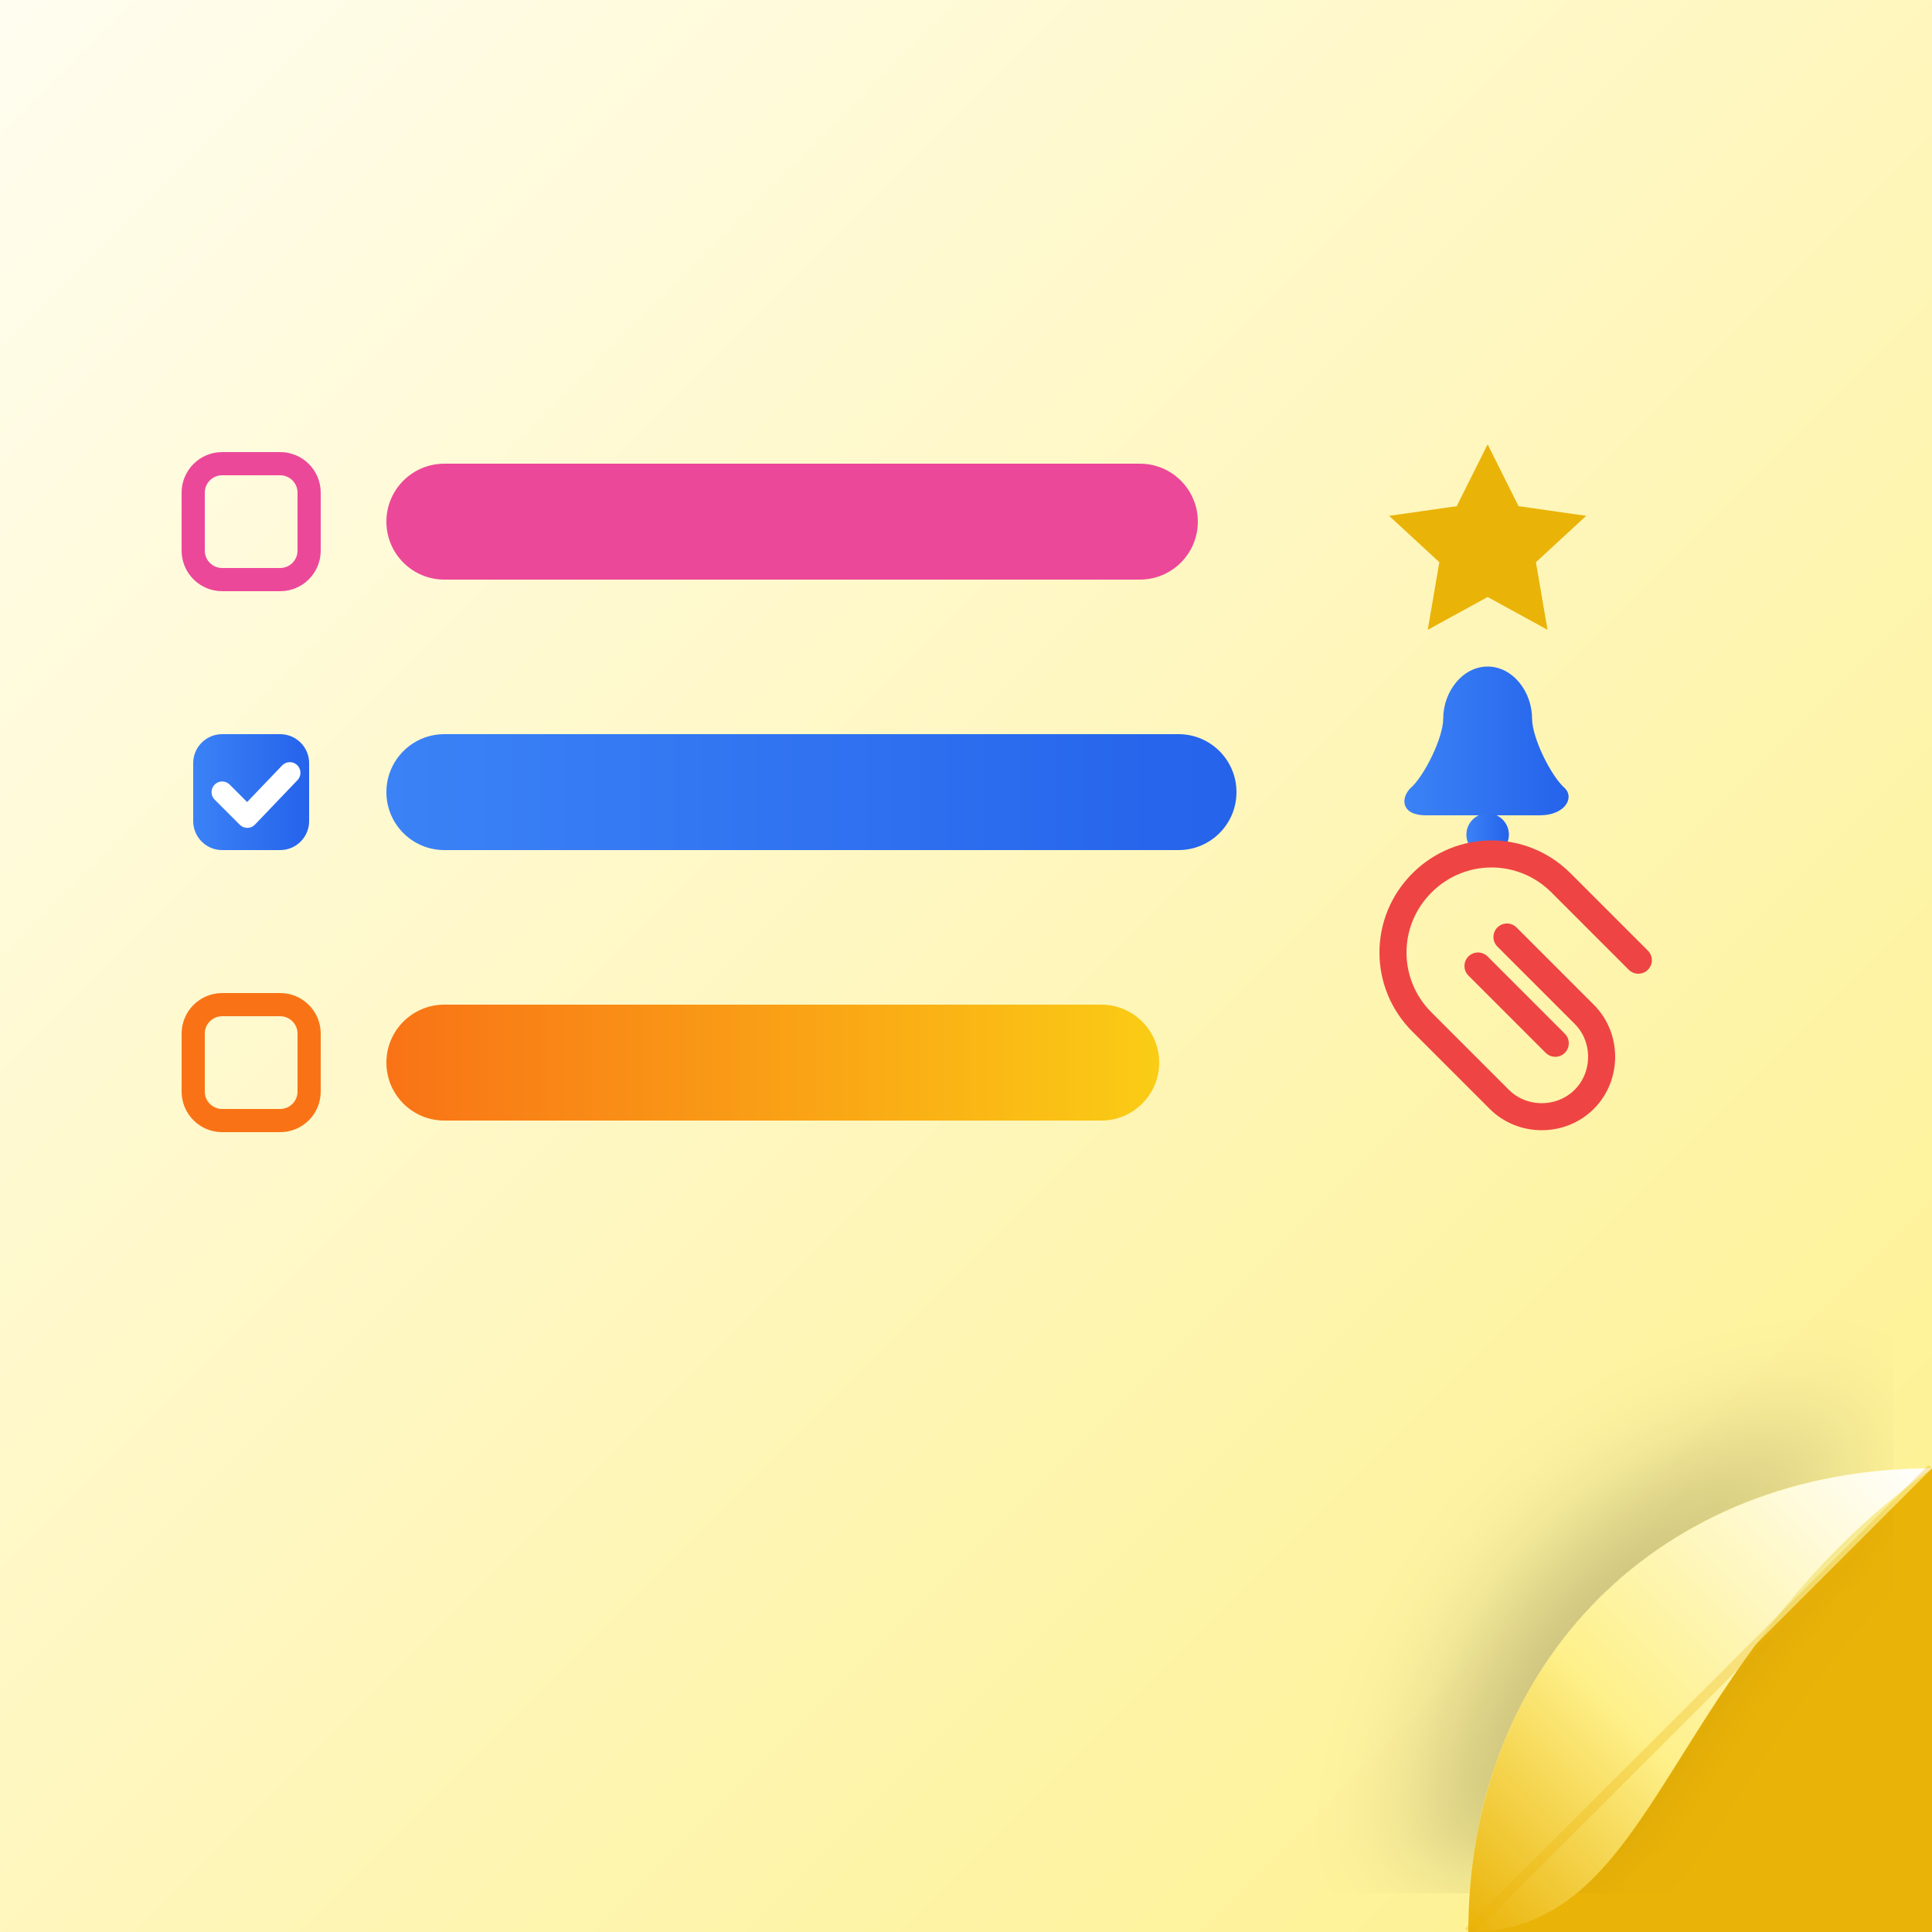
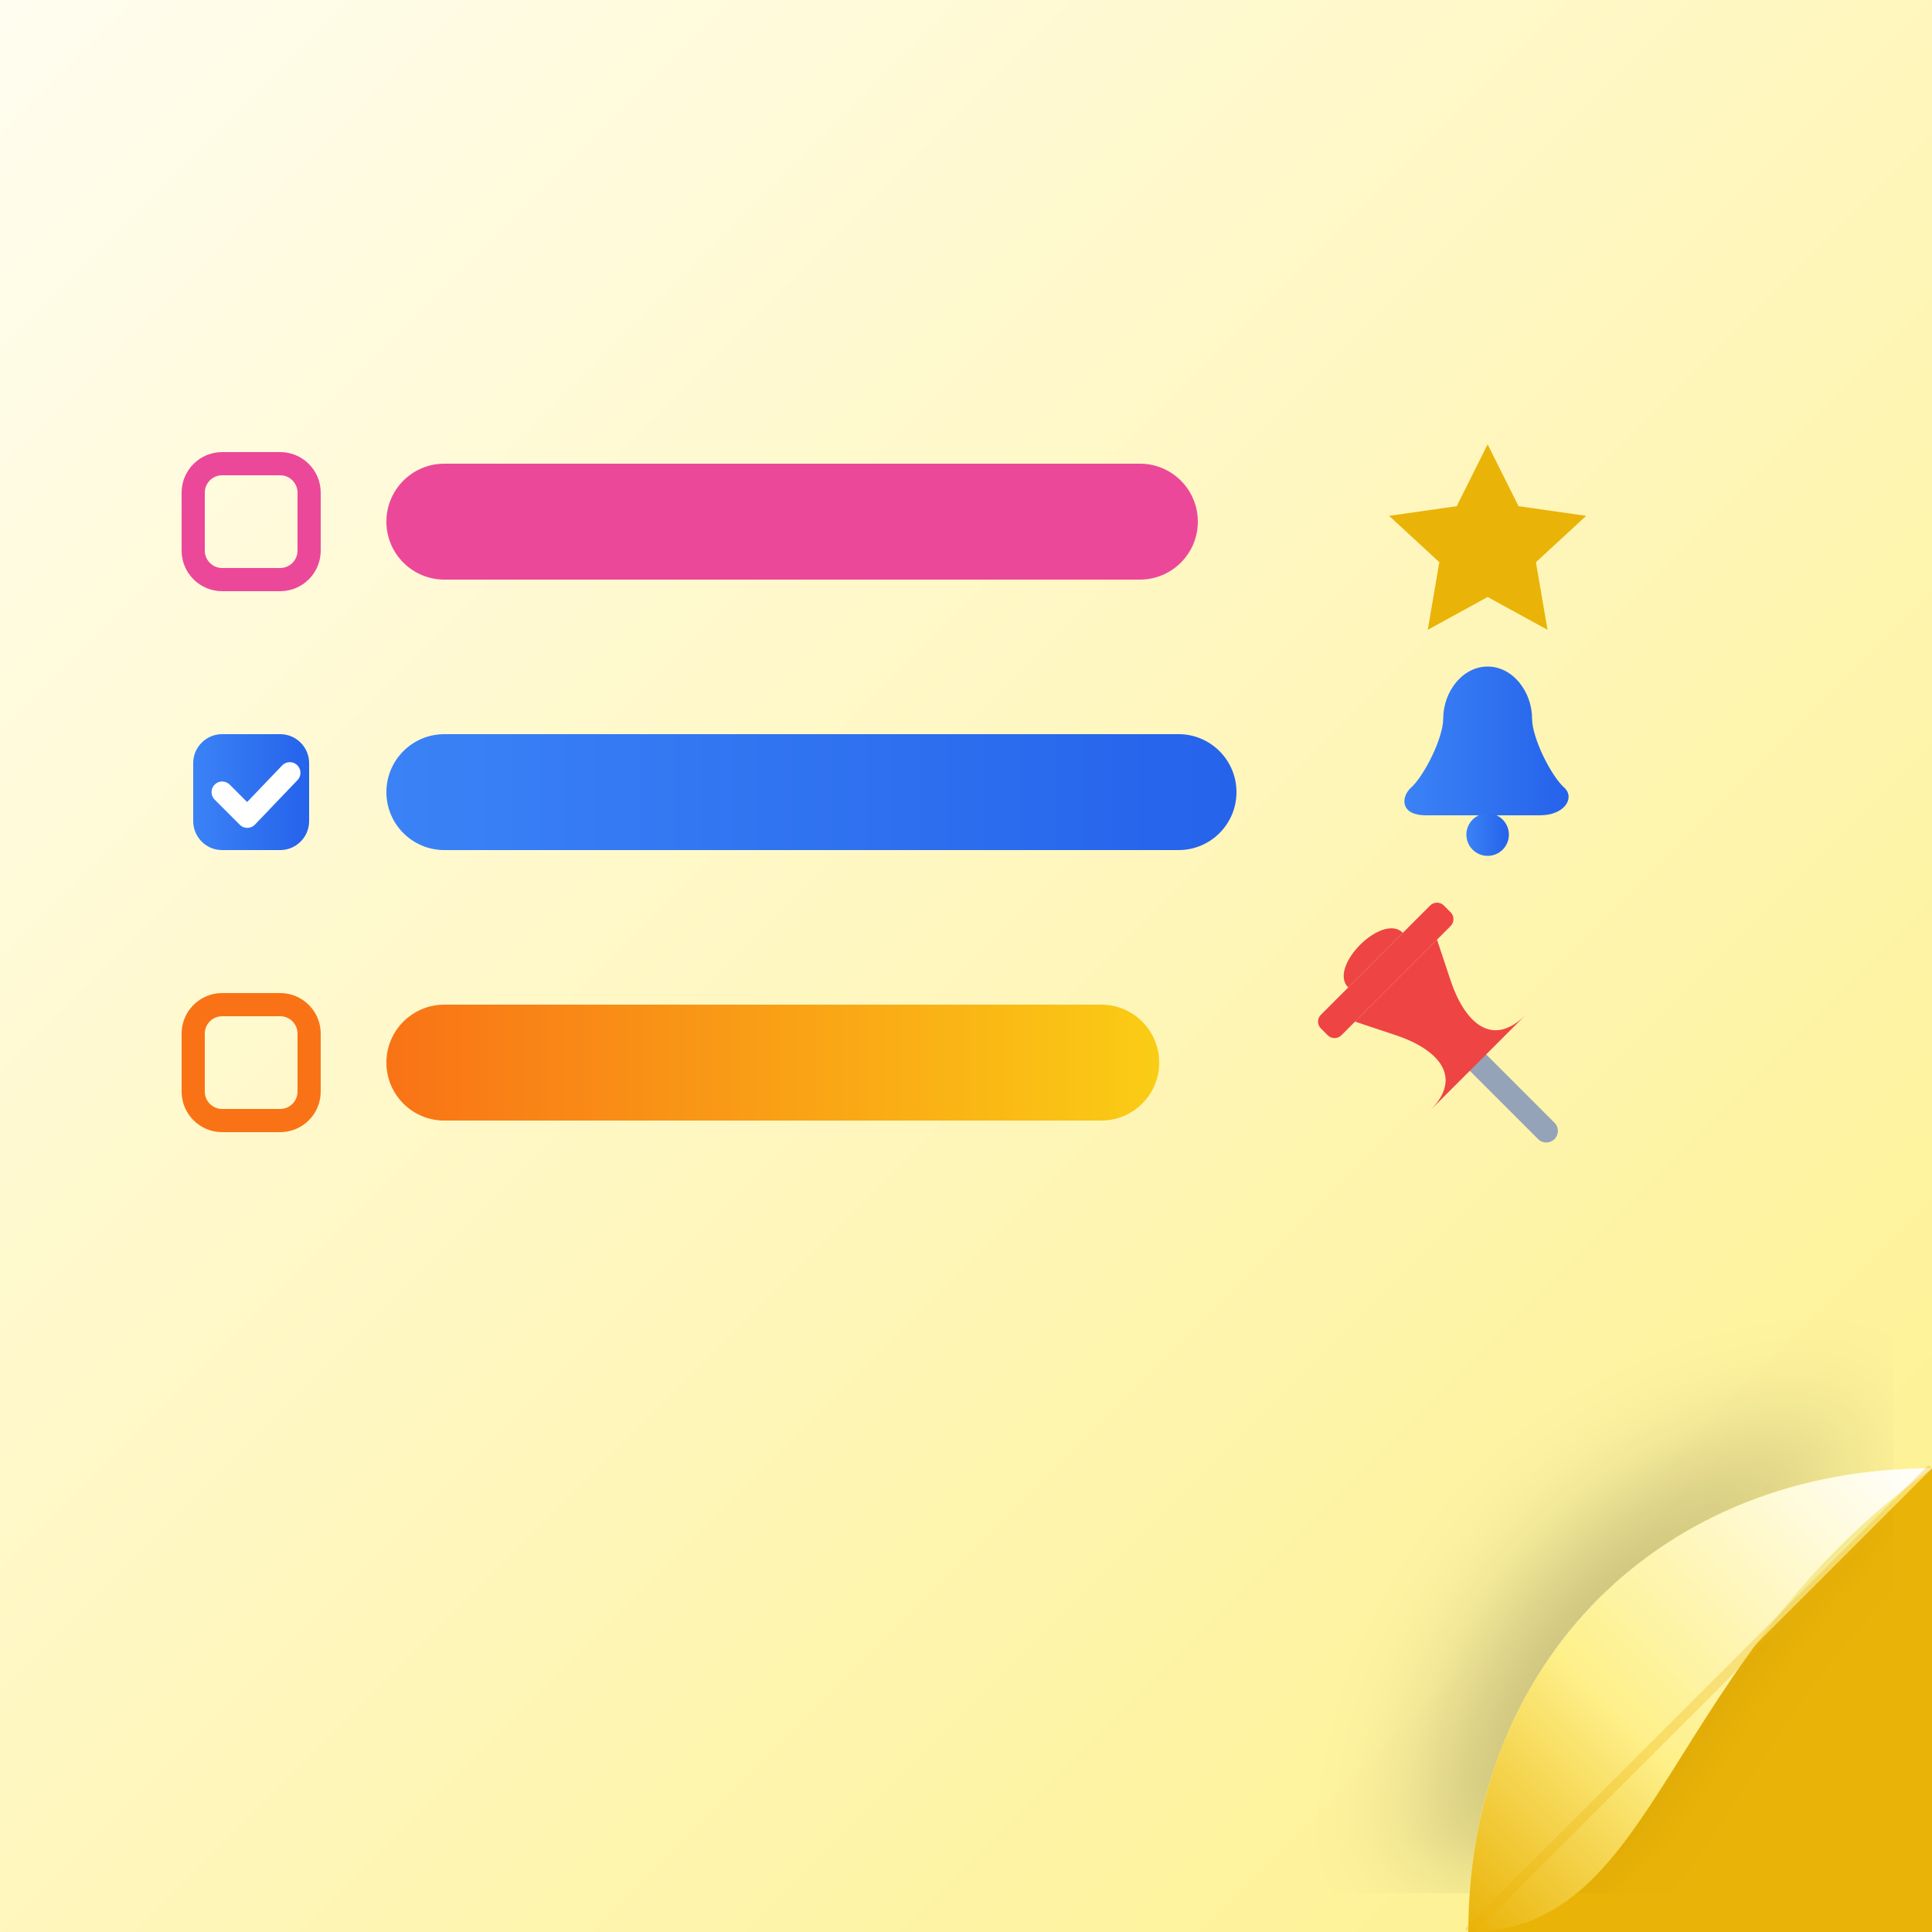
<svg xmlns="http://www.w3.org/2000/svg" viewBox="0 0 100 100" fill="none">
  <defs>
    <linearGradient id="paper-bg" x1="0%" y1="0%" x2="100%" y2="100%">
      <stop offset="0%" stop-color="#FFFDF0" />
      <stop offset="100%" stop-color="#FEF08A" />
    </linearGradient>
    <linearGradient id="curl-bg" x1="0%" y1="100%" x2="100%" y2="0%">
      <stop offset="0%" stop-color="#EAB308" />
      <stop offset="40%" stop-color="#FEF08A" />
      <stop offset="100%" stop-color="#FFFFFF" />
    </linearGradient>
    <linearGradient id="pill-blue" x1="0%" y1="0%" x2="100%" y2="0%">
      <stop offset="0%" stop-color="#3B82F6" />
      <stop offset="100%" stop-color="#2563EB" />
    </linearGradient>
    <linearGradient id="pill-yellow" x1="0%" y1="0%" x2="100%" y2="0%">
      <stop offset="0%" stop-color="#F97316" />
      <stop offset="100%" stop-color="#FACC15" />
    </linearGradient>
    <filter id="curl-shadow" x="-35%" y="-35%" width="170%" height="170%">
      <feDropShadow dx="-2" dy="-2" stdDeviation="3" flood-color="#000000" flood-opacity="0.22" />
    </filter>
  </defs>
  <g>
    <rect width="100" height="100" fill="#EAB308" />
    <path d="M0 0 H100 V76 L76 100 H0 Z" fill="url(#paper-bg)" />
    <rect x="10" y="24" width="6" height="6" rx="1.5" stroke="#EC4899" stroke-width="1.2" fill="none" />
    <rect x="20" y="24" width="42" height="6" rx="3" fill="#EC4899" />
    <path d="M77.0 23 L78.6 26.2 L82.1 26.7 L79.5 29.1 L80.1 32.6 L77.0 30.9 L73.9 32.6 L74.5 29.1 L71.9 26.7 L75.4 26.2 Z" fill="#EAB308" />
    <rect x="10" y="38" width="6" height="6" rx="1.5" fill="url(#pill-blue)" />
    <path d="M11.5 41 L12.8 42.3 L15 40" stroke="#FFFFFF" stroke-width="1.1" stroke-linecap="round" stroke-linejoin="round" />
    <rect x="20" y="38" width="44" height="6" rx="3" fill="url(#pill-blue)" />
    <path d="M77.0 34.5 C75.7 34.5 74.7 35.8 74.7 37.2 C74.7 38.2 73.7 40.2 73.0 40.8 C72.5 41.3 72.5 42.2 73.8 42.2 H79.7 C81.0 42.2 81.5 41.3 81.0 40.8 C80.3 40.2 79.3 38.2 79.3 37.2 C79.3 35.8 78.3 34.5 77.0 34.5 Z" fill="url(#pill-blue)" />
    <circle cx="77.0" cy="43.2" r="1.1" fill="url(#pill-blue)" />
    <rect x="10" y="52" width="6" height="6" rx="1.5" stroke="#F97316" stroke-width="1.2" fill="none" />
    <rect x="20" y="52" width="40" height="6" rx="3" fill="url(#pill-yellow)" />
-     <path d="M76.5 50 L80.5 54 M78 48.5 L82 52.5 C83.2 53.7 83.2 55.7 82 56.9 C80.8 58.1 78.8 58.1 77.6 56.9 L73.6 52.9 C71.6 50.9 71.6 47.7 73.6 45.7 C75.6 43.7 78.8 43.7 80.8 45.7 L84.8 49.7" stroke="#EF4444" stroke-width="1.4" stroke-linecap="round" fill="none" />
+     <g transform="translate(76.5, 55) rotate(-45)">
+       <path d="M0 0 L0 5" stroke="#94A3B8" stroke-width="1.2" stroke-linecap="round" />
+       <path d="M-3.5 0 C-1 0 -1 -2 -2 -4 L-3 -6 L3 -6 L2 -4 C1 -2 1 0 3.5 0 Z" fill="#EF4444" />
+       <rect x="-4.5" y="-7.5" width="9" height="1.5" rx="0.5" fill="#EF4444" />
+       <path d="M-2 -7.5 C-2 -9 2 -9 2 -7.5 Z" fill="#EF4444" />
+     </g>
    <path d="M76 100 C76 86 86 76 100 76 C86 86 86 100 76 100 Z" fill="url(#curl-bg)" filter="url(#curl-shadow)" />
    <path d="M76 100 L100 76" stroke="#EAB308" stroke-opacity="0.3" stroke-width="0.5" />
  </g>
</svg>
